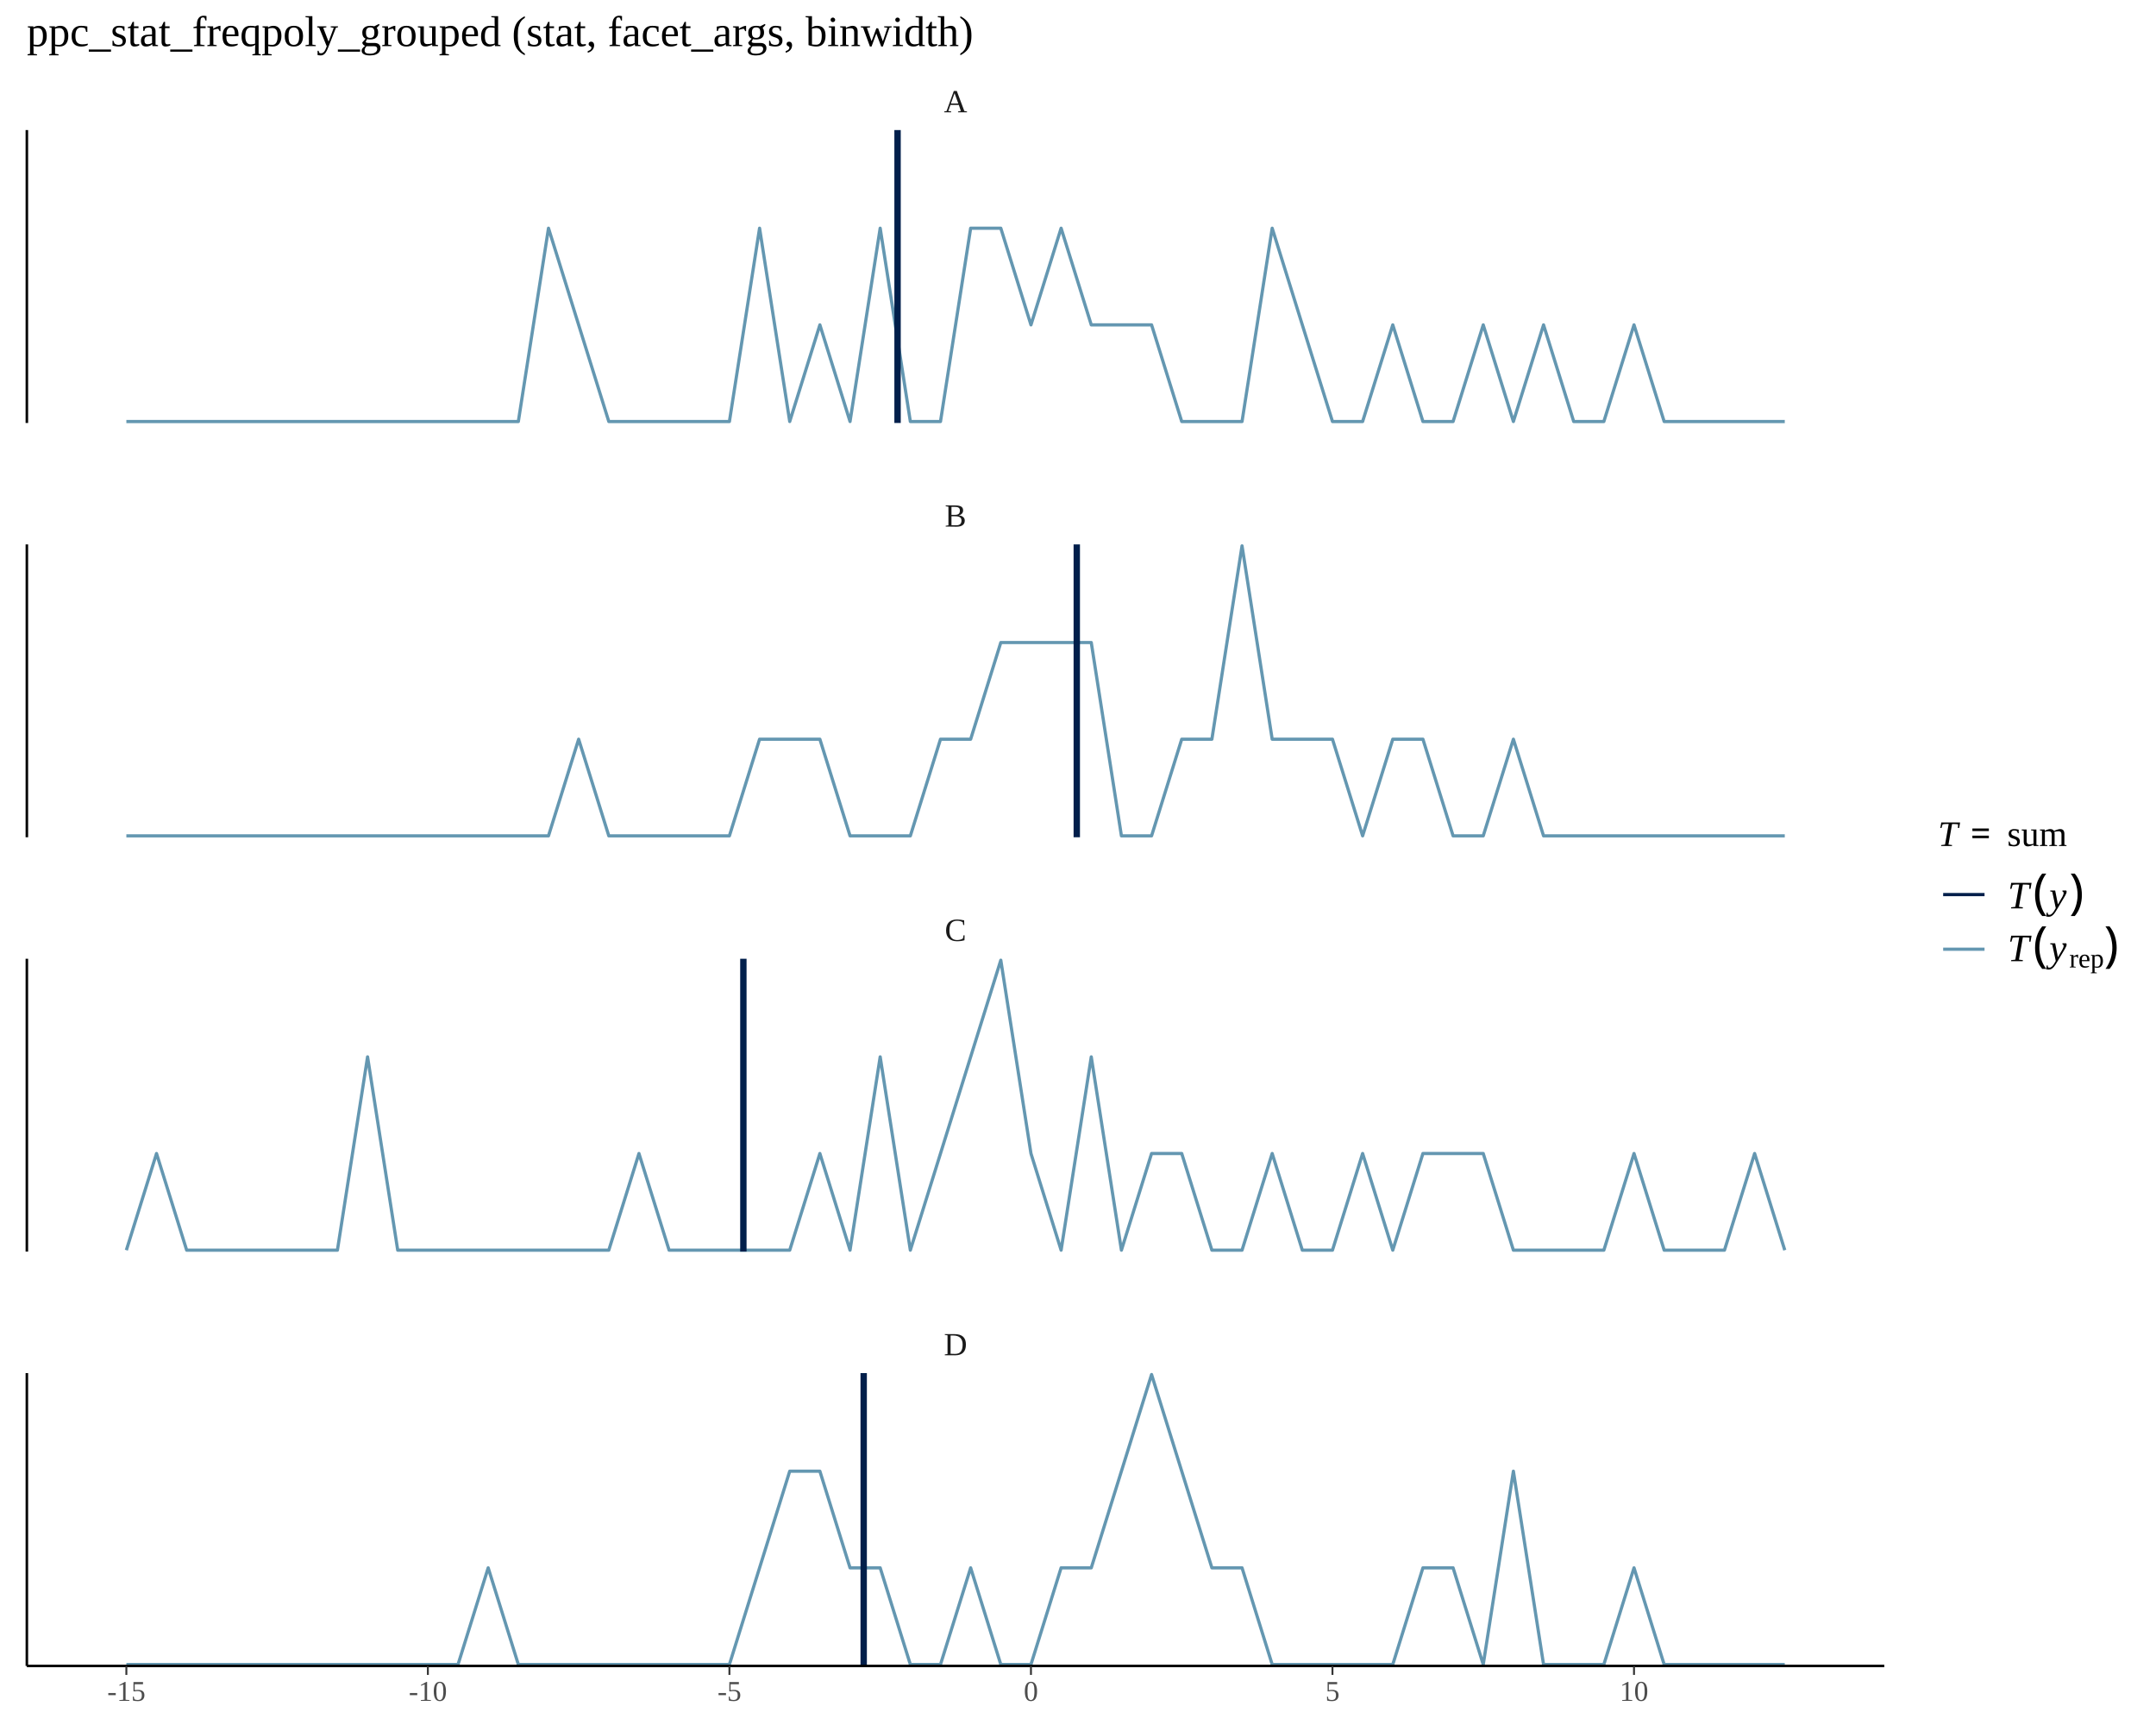
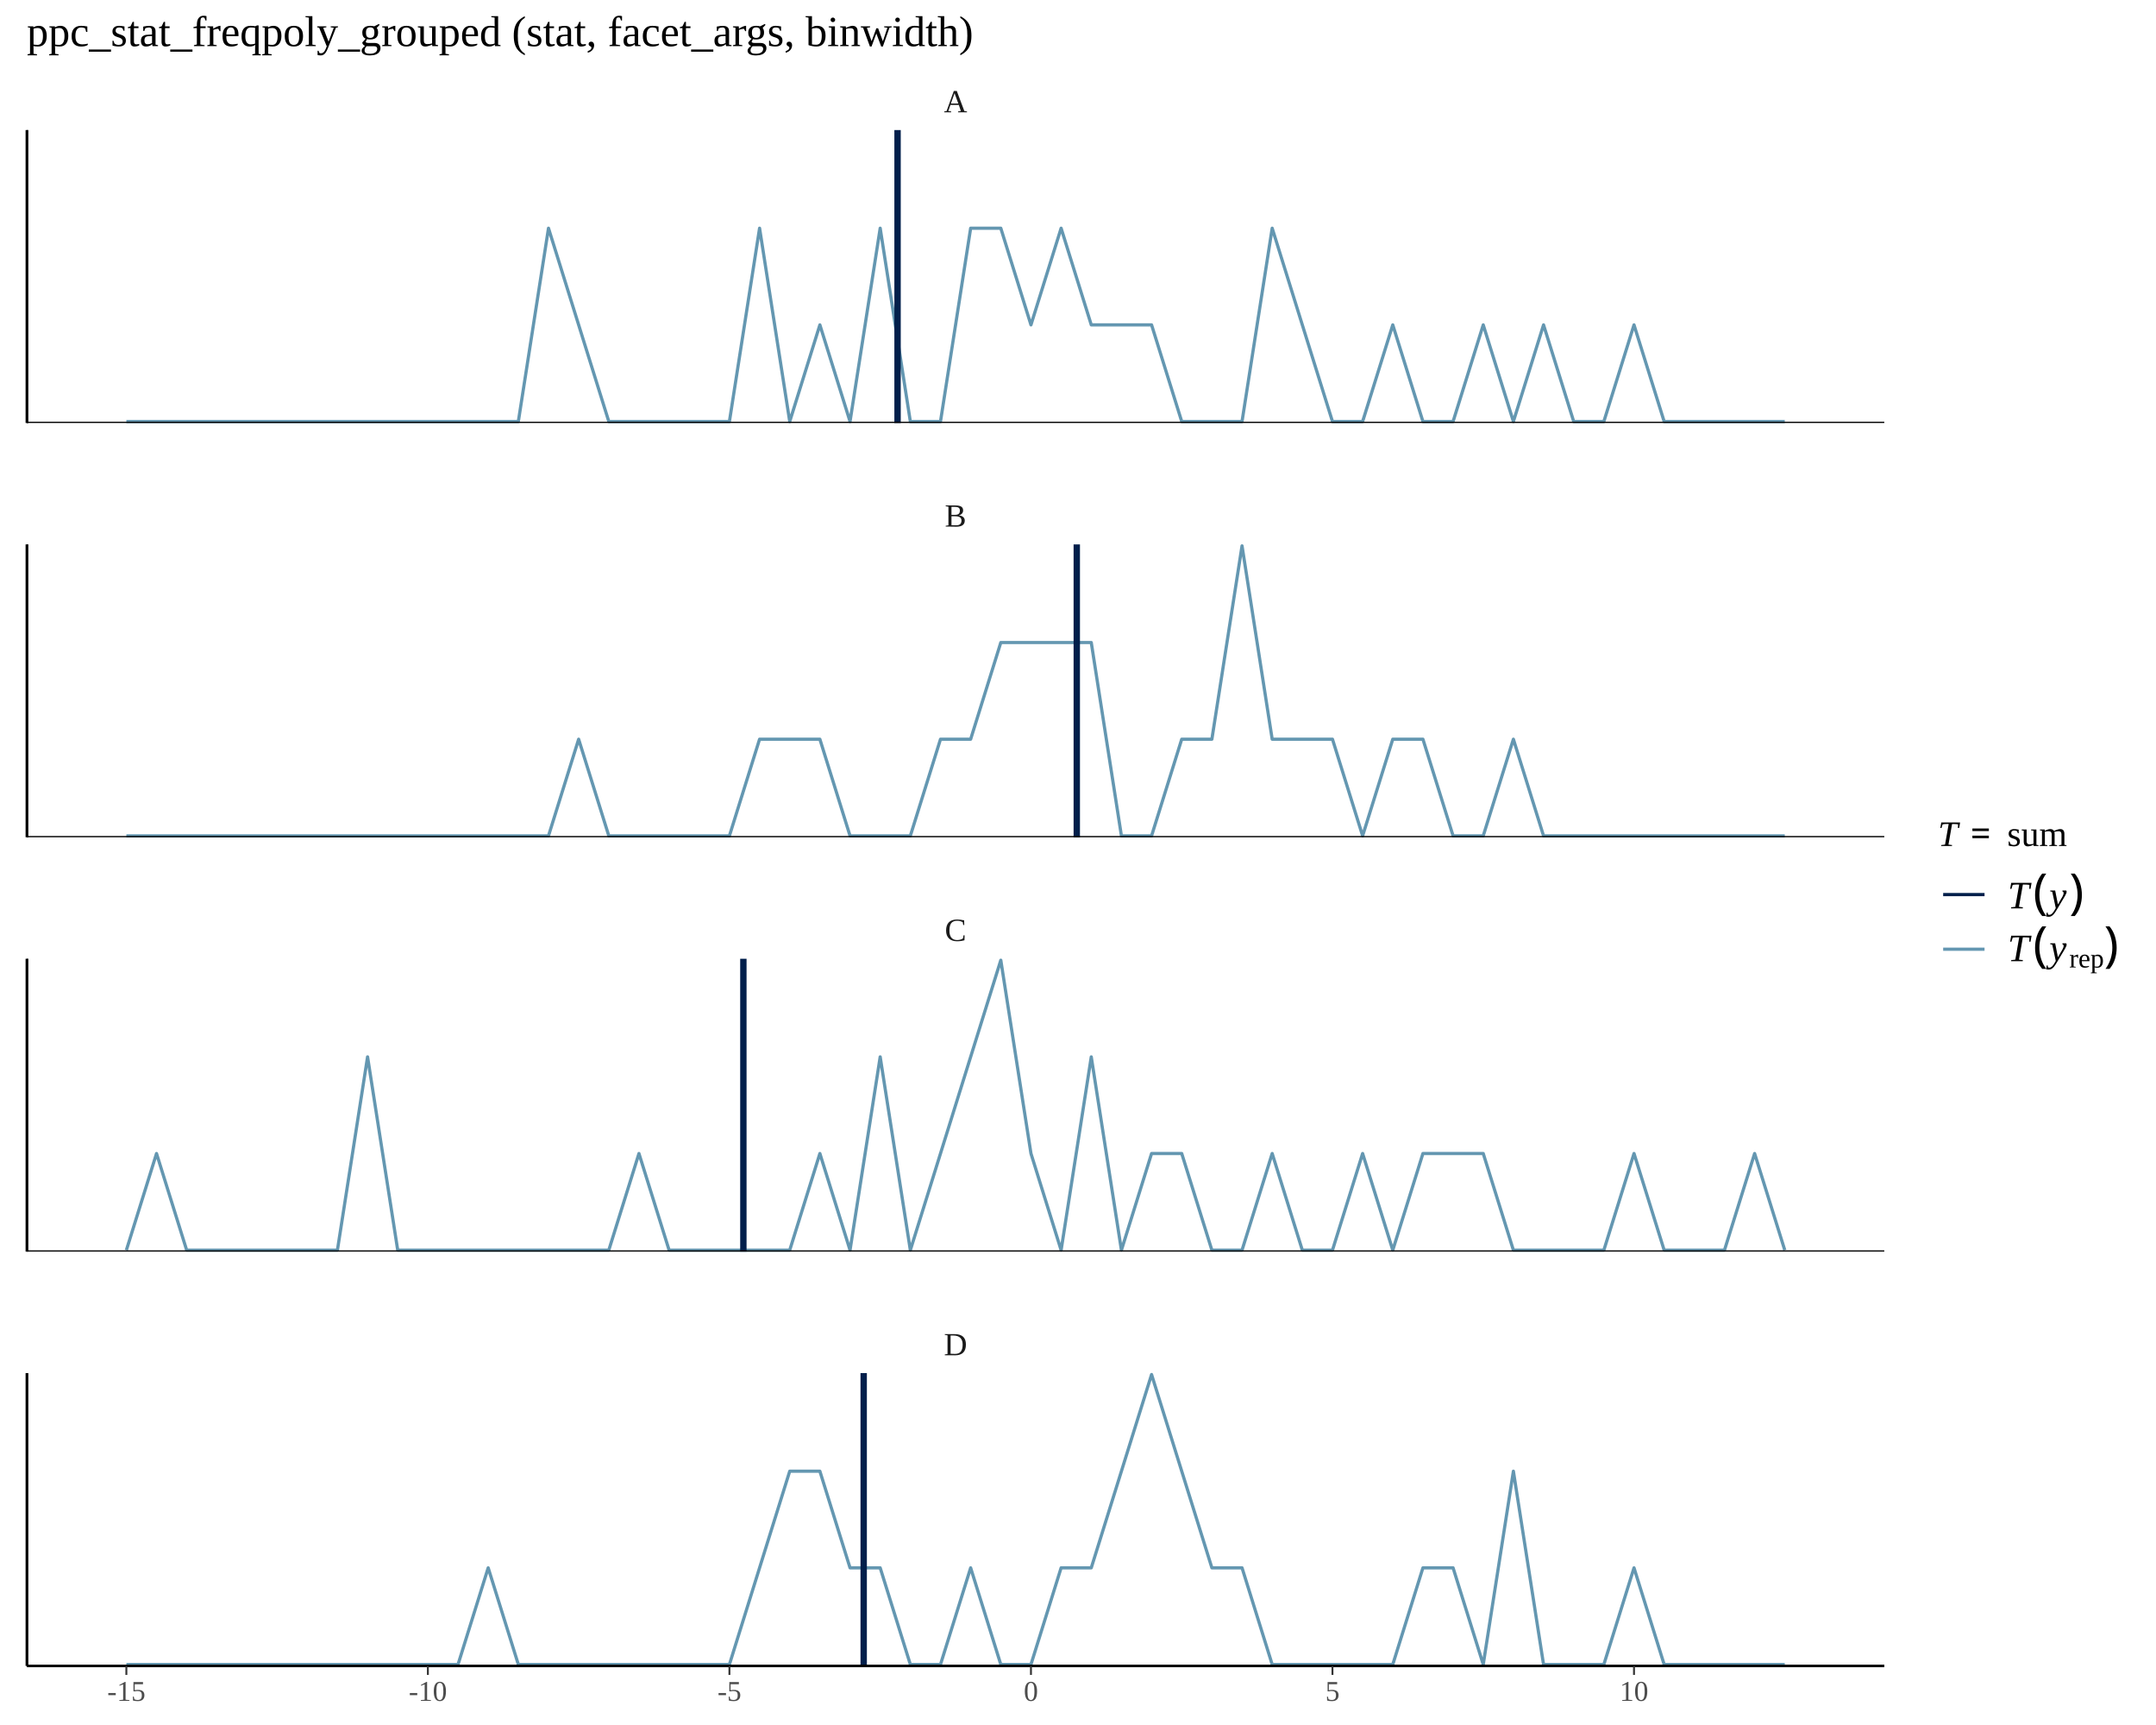
<svg xmlns="http://www.w3.org/2000/svg" viewBox="0 0 720.00 576.00">
  <defs>
    <style type="text/css">
    line, polyline, polygon, path, rect, circle {
      fill: none;
      stroke: #000000;
      stroke-linecap: round;
      stroke-linejoin: round;
      stroke-miterlimit: 10.00;
    }
  </style>
  </defs>
  <rect width="100%" height="100%" style="stroke: none; fill: #FFFFFF;" />
  <defs>
    <clipPath id="cpOC45N3w2MjkuMjZ8MTQxLjI0fDQzLjQ0">
      <rect x="8.97" y="43.44" width="620.29" height="97.79" />
    </clipPath>
  </defs>
  <polyline points="42.20,140.75 52.27,140.75 62.34,140.75 72.41,140.75 82.48,140.75 92.54,140.75 102.61,140.75 112.68,140.75 122.75,140.75 132.82,140.75 142.89,140.75 152.96,140.75 163.03,140.75 173.10,140.75 183.17,76.20 193.24,108.48 203.31,140.75 213.38,140.75 223.45,140.75 233.52,140.75 243.59,140.75 253.66,76.20 263.73,140.75 273.80,108.48 283.87,140.75 293.94,76.20 304.01,140.75 314.08,140.75 324.15,76.20 334.22,76.20 344.29,108.48 354.36,76.20 364.43,108.48 374.50,108.48 384.57,108.48 394.64,140.75 404.71,140.75 414.78,140.75 424.85,76.20 434.91,108.48 444.98,140.75 455.05,140.75 465.12,108.48 475.19,140.75 485.26,140.75 495.33,108.48 505.40,140.75 515.47,108.48 525.54,140.75 535.61,140.75 545.68,108.48 555.75,140.75 565.82,140.75 575.89,140.75 585.96,140.75 596.03,140.75 " style="stroke-width: 1.07; stroke: #6497B1; stroke-linecap: butt;" clip-path="url(#cpOC45N3w2MjkuMjZ8MTQxLjI0fDQzLjQ0)" />
  <line x1="299.74" y1="141.24" x2="299.74" y2="43.44" style="stroke-width: 2.13; stroke: #011F4B; stroke-linecap: butt;" clip-path="url(#cpOC45N3w2MjkuMjZ8MTQxLjI0fDQzLjQ0)" />
+   <line x1="8.97" y1="141.24" x2="629.26" y2="141.24" style="stroke-width: 0.85; stroke-linecap: butt;" clip-path="url(#cpOC45N3w2MjkuMjZ8MTQxLjI0fDQzLjQ0)" />
+   <line x1="8.97" y1="141.24" x2="8.97" y2="43.44" style="stroke-width: 0.85; stroke-linecap: butt;" clip-path="url(#cpOC45N3w2MjkuMjZ8MTQxLjI0fDQzLjQ0)" />
  <defs>
    <clipPath id="cpMC4wMHw3MjAuMDB8NTc2LjAwfDAuMDA=">
      <rect x="0.00" y="0.00" width="720.00" height="576.00" />
    </clipPath>
  </defs>
  <defs>
    <clipPath id="cpOC45N3w2MjkuMjZ8Mjc5LjU4fDE4MS43OQ==">
      <rect x="8.97" y="181.79" width="620.29" height="97.79" />
    </clipPath>
  </defs>
  <polyline points="42.20,279.10 52.27,279.10 62.34,279.10 72.41,279.10 82.48,279.10 92.54,279.10 102.61,279.10 112.68,279.10 122.75,279.10 132.82,279.10 142.89,279.10 152.96,279.10 163.03,279.10 173.10,279.10 183.17,279.10 193.24,246.83 203.31,279.10 213.38,279.10 223.45,279.10 233.52,279.10 243.59,279.10 253.66,246.83 263.73,246.83 273.80,246.83 283.87,279.10 293.94,279.10 304.01,279.10 314.08,246.83 324.15,246.83 334.22,214.55 344.29,214.55 354.36,214.55 364.43,214.55 374.50,279.10 384.57,279.10 394.64,246.83 404.71,246.83 414.78,182.27 424.85,246.83 434.91,246.83 444.98,246.83 455.05,279.10 465.12,246.83 475.19,246.83 485.26,279.10 495.33,279.10 505.40,246.83 515.47,279.10 525.54,279.10 535.61,279.10 545.68,279.10 555.75,279.10 565.82,279.10 575.89,279.10 585.96,279.10 596.03,279.10 " style="stroke-width: 1.07; stroke: #6497B1; stroke-linecap: butt;" clip-path="url(#cpOC45N3w2MjkuMjZ8Mjc5LjU4fDE4MS43OQ==)" />
  <line x1="359.59" y1="279.58" x2="359.59" y2="181.79" style="stroke-width: 2.13; stroke: #011F4B; stroke-linecap: butt;" clip-path="url(#cpOC45N3w2MjkuMjZ8Mjc5LjU4fDE4MS43OQ==)" />
+   <line x1="8.97" y1="279.58" x2="629.26" y2="279.58" style="stroke-width: 0.85; stroke-linecap: butt;" clip-path="url(#cpOC45N3w2MjkuMjZ8Mjc5LjU4fDE4MS43OQ==)" />
+   <line x1="8.97" y1="279.58" x2="8.97" y2="181.79" style="stroke-width: 0.85; stroke-linecap: butt;" clip-path="url(#cpOC45N3w2MjkuMjZ8Mjc5LjU4fDE4MS43OQ==)" />
  <defs>
    <clipPath id="cpMC4wMHw3MjAuMDB8NTc2LjAwfDAuMDA=">
      <rect x="0.00" y="0.00" width="720.00" height="576.00" />
    </clipPath>
  </defs>
  <defs>
    <clipPath id="cpOC45N3w2MjkuMjZ8NDE3LjkzfDMyMC4xNA==">
      <rect x="8.97" y="320.14" width="620.29" height="97.79" />
    </clipPath>
  </defs>
  <polyline points="42.20,417.45 52.27,385.17 62.34,417.45 72.41,417.45 82.48,417.45 92.54,417.45 102.61,417.45 112.68,417.45 122.75,352.90 132.82,417.45 142.89,417.45 152.96,417.45 163.03,417.45 173.10,417.45 183.17,417.45 193.24,417.45 203.31,417.45 213.38,385.17 223.45,417.45 233.52,417.45 243.59,417.45 253.66,417.45 263.73,417.45 273.80,385.17 283.87,417.45 293.94,352.90 304.01,417.45 314.08,385.17 324.15,352.90 334.22,320.62 344.29,385.17 354.36,417.45 364.43,352.90 374.50,417.45 384.57,385.17 394.64,385.17 404.71,417.45 414.78,417.45 424.85,385.17 434.91,417.45 444.98,417.45 455.05,385.17 465.12,417.45 475.19,385.17 485.26,385.17 495.33,385.17 505.40,417.45 515.47,417.45 525.54,417.45 535.61,417.45 545.68,385.17 555.75,417.45 565.82,417.45 575.89,417.45 585.96,385.17 596.03,417.45 " style="stroke-width: 1.07; stroke: #6497B1; stroke-linecap: butt;" clip-path="url(#cpOC45N3w2MjkuMjZ8NDE3LjkzfDMyMC4xNA==)" />
  <line x1="248.25" y1="417.93" x2="248.25" y2="320.14" style="stroke-width: 2.13; stroke: #011F4B; stroke-linecap: butt;" clip-path="url(#cpOC45N3w2MjkuMjZ8NDE3LjkzfDMyMC4xNA==)" />
+   <line x1="8.97" y1="417.93" x2="629.26" y2="417.93" style="stroke-width: 0.85; stroke-linecap: butt;" clip-path="url(#cpOC45N3w2MjkuMjZ8NDE3LjkzfDMyMC4xNA==)" />
+   <line x1="8.97" y1="417.93" x2="8.97" y2="320.14" style="stroke-width: 0.85; stroke-linecap: butt;" clip-path="url(#cpOC45N3w2MjkuMjZ8NDE3LjkzfDMyMC4xNA==)" />
  <defs>
    <clipPath id="cpMC4wMHw3MjAuMDB8NTc2LjAwfDAuMDA=">
      <rect x="0.00" y="0.00" width="720.00" height="576.00" />
    </clipPath>
  </defs>
  <defs>
    <clipPath id="cpOC45N3w2MjkuMjZ8NTU2LjI4fDQ1OC40OQ==">
      <rect x="8.97" y="458.49" width="620.29" height="97.79" />
    </clipPath>
  </defs>
  <polyline points="42.20,555.80 52.27,555.80 62.34,555.80 72.41,555.80 82.48,555.80 92.54,555.80 102.61,555.80 112.68,555.80 122.75,555.80 132.82,555.80 142.89,555.80 152.96,555.80 163.03,523.52 173.10,555.80 183.17,555.80 193.24,555.80 203.31,555.80 213.38,555.80 223.45,555.80 233.52,555.80 243.59,555.80 253.66,523.52 263.73,491.25 273.80,491.25 283.87,523.52 293.94,523.52 304.01,555.80 314.08,555.80 324.15,523.52 334.22,555.80 344.29,555.80 354.36,523.52 364.43,523.52 374.50,491.25 384.57,458.97 394.64,491.25 404.71,523.52 414.78,523.52 424.85,555.80 434.91,555.80 444.98,555.80 455.05,555.80 465.12,555.80 475.19,523.52 485.26,523.52 495.33,555.80 505.40,491.25 515.47,555.80 525.54,555.80 535.61,555.80 545.68,523.52 555.75,555.80 565.82,555.80 575.89,555.80 585.96,555.80 596.03,555.80 " style="stroke-width: 1.07; stroke: #6497B1; stroke-linecap: butt;" clip-path="url(#cpOC45N3w2MjkuMjZ8NTU2LjI4fDQ1OC40OQ==)" />
  <line x1="288.43" y1="556.28" x2="288.43" y2="458.49" style="stroke-width: 2.13; stroke: #011F4B; stroke-linecap: butt;" clip-path="url(#cpOC45N3w2MjkuMjZ8NTU2LjI4fDQ1OC40OQ==)" />
+   <line x1="8.97" y1="556.28" x2="629.26" y2="556.28" style="stroke-width: 0.85; stroke-linecap: butt;" clip-path="url(#cpOC45N3w2MjkuMjZ8NTU2LjI4fDQ1OC40OQ==)" />
+   <line x1="8.97" y1="556.28" x2="8.97" y2="458.49" style="stroke-width: 0.85; stroke-linecap: butt;" clip-path="url(#cpOC45N3w2MjkuMjZ8NTU2LjI4fDQ1OC40OQ==)" />
  <defs>
    <clipPath id="cpMC4wMHw3MjAuMDB8NTc2LjAwfDAuMDA=">
      <rect x="0.00" y="0.00" width="720.00" height="576.00" />
    </clipPath>
  </defs>
  <defs>
    <clipPath id="cpOC45N3w2MjkuMjZ8NDU4LjQ5fDQzOS41Mw==">
      <rect x="8.97" y="439.53" width="620.29" height="18.95" />
    </clipPath>
  </defs>
  <g clip-path="url(#cpOC45N3w2MjkuMjZ8NDU4LjQ5fDQzOS41Mw==)">
    <text x="315.21" y="452.54" style="font-size: 10.80px; fill: #1A1A1A; font-family: Liberation Serif;" textLength="7.80px" lengthAdjust="spacingAndGlyphs">D</text>
  </g>
  <defs>
    <clipPath id="cpMC4wMHw3MjAuMDB8NTc2LjAwfDAuMDA=">
      <rect x="0.00" y="0.00" width="720.00" height="576.00" />
    </clipPath>
  </defs>
  <defs>
    <clipPath id="cpOC45N3w2MjkuMjZ8MzIwLjE0fDMwMS4xOA==">
      <rect x="8.97" y="301.18" width="620.29" height="18.95" />
    </clipPath>
  </defs>
  <g clip-path="url(#cpOC45N3w2MjkuMjZ8MzIwLjE0fDMwMS4xOA==)">
    <text x="315.51" y="314.19" style="font-size: 10.80px; fill: #1A1A1A; font-family: Liberation Serif;" textLength="7.20px" lengthAdjust="spacingAndGlyphs">C</text>
  </g>
  <defs>
    <clipPath id="cpMC4wMHw3MjAuMDB8NTc2LjAwfDAuMDA=">
      <rect x="0.00" y="0.00" width="720.00" height="576.00" />
    </clipPath>
  </defs>
  <defs>
    <clipPath id="cpOC45N3w2MjkuMjZ8MTgxLjc5fDE2Mi44NA==">
      <rect x="8.97" y="162.84" width="620.29" height="18.95" />
    </clipPath>
  </defs>
  <g clip-path="url(#cpOC45N3w2MjkuMjZ8MTgxLjc5fDE2Mi44NA==)">
    <text x="315.51" y="175.84" style="font-size: 10.80px; fill: #1A1A1A; font-family: Liberation Serif;" textLength="7.20px" lengthAdjust="spacingAndGlyphs">B</text>
  </g>
  <defs>
    <clipPath id="cpMC4wMHw3MjAuMDB8NTc2LjAwfDAuMDA=">
      <rect x="0.00" y="0.00" width="720.00" height="576.00" />
    </clipPath>
  </defs>
  <defs>
    <clipPath id="cpOC45N3w2MjkuMjZ8NDMuNDR8MjQuNDk=">
      <rect x="8.97" y="24.49" width="620.29" height="18.95" />
    </clipPath>
  </defs>
  <g clip-path="url(#cpOC45N3w2MjkuMjZ8NDMuNDR8MjQuNDk=)">
    <text x="315.21" y="37.50" style="font-size: 10.80px; fill: #1A1A1A; font-family: Liberation Serif;" textLength="7.80px" lengthAdjust="spacingAndGlyphs">A</text>
  </g>
  <defs>
    <clipPath id="cpMC4wMHw3MjAuMDB8NTc2LjAwfDAuMDA=">
      <rect x="0.00" y="0.00" width="720.00" height="576.00" />
    </clipPath>
  </defs>
  <polyline points="8.97,556.28 629.26,556.28 " style="stroke-width: 0.85; stroke-linecap: butt;" clip-path="url(#cpMC4wMHw3MjAuMDB8NTc2LjAwfDAuMDA=)" />
  <polyline points="42.20,559.27 42.20,556.28 " style="stroke-width: 0.64; stroke: #333333; stroke-linecap: butt;" clip-path="url(#cpMC4wMHw3MjAuMDB8NTc2LjAwfDAuMDA=)" />
  <polyline points="142.89,559.27 142.89,556.28 " style="stroke-width: 0.64; stroke: #333333; stroke-linecap: butt;" clip-path="url(#cpMC4wMHw3MjAuMDB8NTc2LjAwfDAuMDA=)" />
  <polyline points="243.59,559.27 243.59,556.28 " style="stroke-width: 0.64; stroke: #333333; stroke-linecap: butt;" clip-path="url(#cpMC4wMHw3MjAuMDB8NTc2LjAwfDAuMDA=)" />
  <polyline points="344.29,559.27 344.29,556.28 " style="stroke-width: 0.64; stroke: #333333; stroke-linecap: butt;" clip-path="url(#cpMC4wMHw3MjAuMDB8NTc2LjAwfDAuMDA=)" />
  <polyline points="444.98,559.27 444.98,556.28 " style="stroke-width: 0.64; stroke: #333333; stroke-linecap: butt;" clip-path="url(#cpMC4wMHw3MjAuMDB8NTc2LjAwfDAuMDA=)" />
  <polyline points="545.68,559.27 545.68,556.28 " style="stroke-width: 0.64; stroke: #333333; stroke-linecap: butt;" clip-path="url(#cpMC4wMHw3MjAuMDB8NTc2LjAwfDAuMDA=)" />
  <g clip-path="url(#cpMC4wMHw3MjAuMDB8NTc2LjAwfDAuMDA=)">
    <text x="35.81" y="567.94" style="font-size: 9.60px; fill: #4D4D4D; font-family: Liberation Serif;" textLength="12.78px" lengthAdjust="spacingAndGlyphs">-15</text>
  </g>
  <g clip-path="url(#cpMC4wMHw3MjAuMDB8NTc2LjAwfDAuMDA=)">
    <text x="136.50" y="567.94" style="font-size: 9.60px; fill: #4D4D4D; font-family: Liberation Serif;" textLength="12.78px" lengthAdjust="spacingAndGlyphs">-10</text>
  </g>
  <g clip-path="url(#cpMC4wMHw3MjAuMDB8NTc2LjAwfDAuMDA=)">
    <text x="239.60" y="567.94" style="font-size: 9.60px; fill: #4D4D4D; font-family: Liberation Serif;" textLength="7.98px" lengthAdjust="spacingAndGlyphs">-5</text>
  </g>
  <g clip-path="url(#cpMC4wMHw3MjAuMDB8NTc2LjAwfDAuMDA=)">
    <text x="341.89" y="567.94" style="font-size: 9.60px; fill: #4D4D4D; font-family: Liberation Serif;" textLength="4.80px" lengthAdjust="spacingAndGlyphs">0</text>
  </g>
  <g clip-path="url(#cpMC4wMHw3MjAuMDB8NTc2LjAwfDAuMDA=)">
    <text x="442.59" y="567.94" style="font-size: 9.60px; fill: #4D4D4D; font-family: Liberation Serif;" textLength="4.80px" lengthAdjust="spacingAndGlyphs">5</text>
  </g>
  <g clip-path="url(#cpMC4wMHw3MjAuMDB8NTc2LjAwfDAuMDA=)">
    <text x="540.88" y="567.94" style="font-size: 9.60px; fill: #4D4D4D; font-family: Liberation Serif;" textLength="9.59px" lengthAdjust="spacingAndGlyphs">10</text>
  </g>
  <polyline points="8.97,141.24 8.97,43.44 " style="stroke-width: 0.85; stroke-linecap: butt;" clip-path="url(#cpMC4wMHw3MjAuMDB8NTc2LjAwfDAuMDA=)" />
  <polyline points="8.97,279.58 8.97,181.79 " style="stroke-width: 0.85; stroke-linecap: butt;" clip-path="url(#cpMC4wMHw3MjAuMDB8NTc2LjAwfDAuMDA=)" />
  <polyline points="8.97,417.93 8.97,320.14 " style="stroke-width: 0.85; stroke-linecap: butt;" clip-path="url(#cpMC4wMHw3MjAuMDB8NTc2LjAwfDAuMDA=)" />
  <polyline points="8.97,556.28 8.97,458.49 " style="stroke-width: 0.85; stroke-linecap: butt;" clip-path="url(#cpMC4wMHw3MjAuMDB8NTc2LjAwfDAuMDA=)" />
  <g clip-path="url(#cpMC4wMHw3MjAuMDB8NTc2LjAwfDAuMDA=)">
    <text x="647.19" y="282.49" style="font-size: 12.00px; font-style: italic; font-family: Liberation Serif;" textLength="6.67px" lengthAdjust="spacingAndGlyphs">T</text>
  </g>
  <g clip-path="url(#cpMC4wMHw3MjAuMDB8NTc2LjAwfDAuMDA=)">
    <text x="658.01" y="282.49" style="font-size: 12.00px; font-family: Symbola;" textLength="9.33px" lengthAdjust="spacingAndGlyphs">=</text>
  </g>
  <g clip-path="url(#cpMC4wMHw3MjAuMDB8NTc2LjAwfDAuMDA=)">
    <text x="670.30" y="282.49" style="font-size: 12.00px; font-family: Liberation Serif;" textLength="20.00px" lengthAdjust="spacingAndGlyphs">sum</text>
  </g>
  <line x1="648.92" y1="298.71" x2="662.74" y2="298.71" style="stroke-width: 1.07; stroke: #011F4B; stroke-linecap: butt;" clip-path="url(#cpMC4wMHw3MjAuMDB8NTc2LjAwfDAuMDA=)" />
  <line x1="648.92" y1="316.96" x2="662.74" y2="316.96" style="stroke-width: 1.07; stroke: #6497B1; stroke-linecap: butt;" clip-path="url(#cpMC4wMHw3MjAuMDB8NTc2LjAwfDAuMDA=)" />
  <g clip-path="url(#cpMC4wMHw3MjAuMDB8NTc2LjAwfDAuMDA=)">
    <text x="670.45" y="303.31" style="font-size: 13.00px; font-style: italic; font-family: Liberation Serif;" textLength="7.23px" lengthAdjust="spacingAndGlyphs">T</text>
  </g>
  <g clip-path="url(#cpMC4wMHw3MjAuMDB8NTc2LjAwfDAuMDA=)">
    <text x="678.96" y="303.31" style="font-size: 16.25px; font-family: Symbola;" textLength="5.41px" lengthAdjust="spacingAndGlyphs">(</text>
  </g>
  <g clip-path="url(#cpMC4wMHw3MjAuMDB8NTc2LjAwfDAuMDA=)">
    <text x="684.37" y="303.31" style="font-size: 13.00px; font-style: italic; font-family: Liberation Serif;" textLength="5.77px" lengthAdjust="spacingAndGlyphs">y</text>
  </g>
  <g clip-path="url(#cpMC4wMHw3MjAuMDB8NTc2LjAwfDAuMDA=)">
    <text x="691.03" y="303.31" style="font-size: 16.25px; font-family: Symbola;" textLength="5.41px" lengthAdjust="spacingAndGlyphs">)</text>
  </g>
  <g clip-path="url(#cpMC4wMHw3MjAuMDB8NTc2LjAwfDAuMDA=)">
    <text x="670.45" y="320.95" style="font-size: 13.00px; font-style: italic; font-family: Liberation Serif;" textLength="7.23px" lengthAdjust="spacingAndGlyphs">T</text>
  </g>
  <g clip-path="url(#cpMC4wMHw3MjAuMDB8NTc2LjAwfDAuMDA=)">
    <text x="678.96" y="320.95" style="font-size: 16.25px; font-family: Symbola;" textLength="5.41px" lengthAdjust="spacingAndGlyphs">(</text>
  </g>
  <g clip-path="url(#cpMC4wMHw3MjAuMDB8NTc2LjAwfDAuMDA=)">
    <text x="684.37" y="320.95" style="font-size: 13.00px; font-style: italic; font-family: Liberation Serif;" textLength="5.77px" lengthAdjust="spacingAndGlyphs">y</text>
  </g>
  <g clip-path="url(#cpMC4wMHw3MjAuMDB8NTc2LjAwfDAuMDA=)">
    <text x="691.03" y="323.04" style="font-size: 9.10px; font-family: Liberation Serif;" textLength="3.03px" lengthAdjust="spacingAndGlyphs">r</text>
  </g>
  <g clip-path="url(#cpMC4wMHw3MjAuMDB8NTc2LjAwfDAuMDA=)">
    <text x="694.06" y="323.04" style="font-size: 9.10px; font-family: Liberation Serif;" textLength="4.03px" lengthAdjust="spacingAndGlyphs">e</text>
  </g>
  <g clip-path="url(#cpMC4wMHw3MjAuMDB8NTc2LjAwfDAuMDA=)">
    <text x="698.09" y="323.04" style="font-size: 9.10px; font-family: Liberation Serif;" textLength="4.55px" lengthAdjust="spacingAndGlyphs">p</text>
  </g>
  <g clip-path="url(#cpMC4wMHw3MjAuMDB8NTc2LjAwfDAuMDA=)">
    <text x="702.64" y="320.95" style="font-size: 16.25px; font-family: Symbola;" textLength="5.41px" lengthAdjust="spacingAndGlyphs">)</text>
  </g>
  <g clip-path="url(#cpMC4wMHw3MjAuMDB8NTc2LjAwfDAuMDA=)">
    <text x="8.97" y="15.40" style="font-size: 14.40px; font-family: Liberation Serif;" textLength="316.03px" lengthAdjust="spacingAndGlyphs">ppc_stat_freqpoly_grouped (stat, facet_args, binwidth)</text>
  </g>
</svg>
